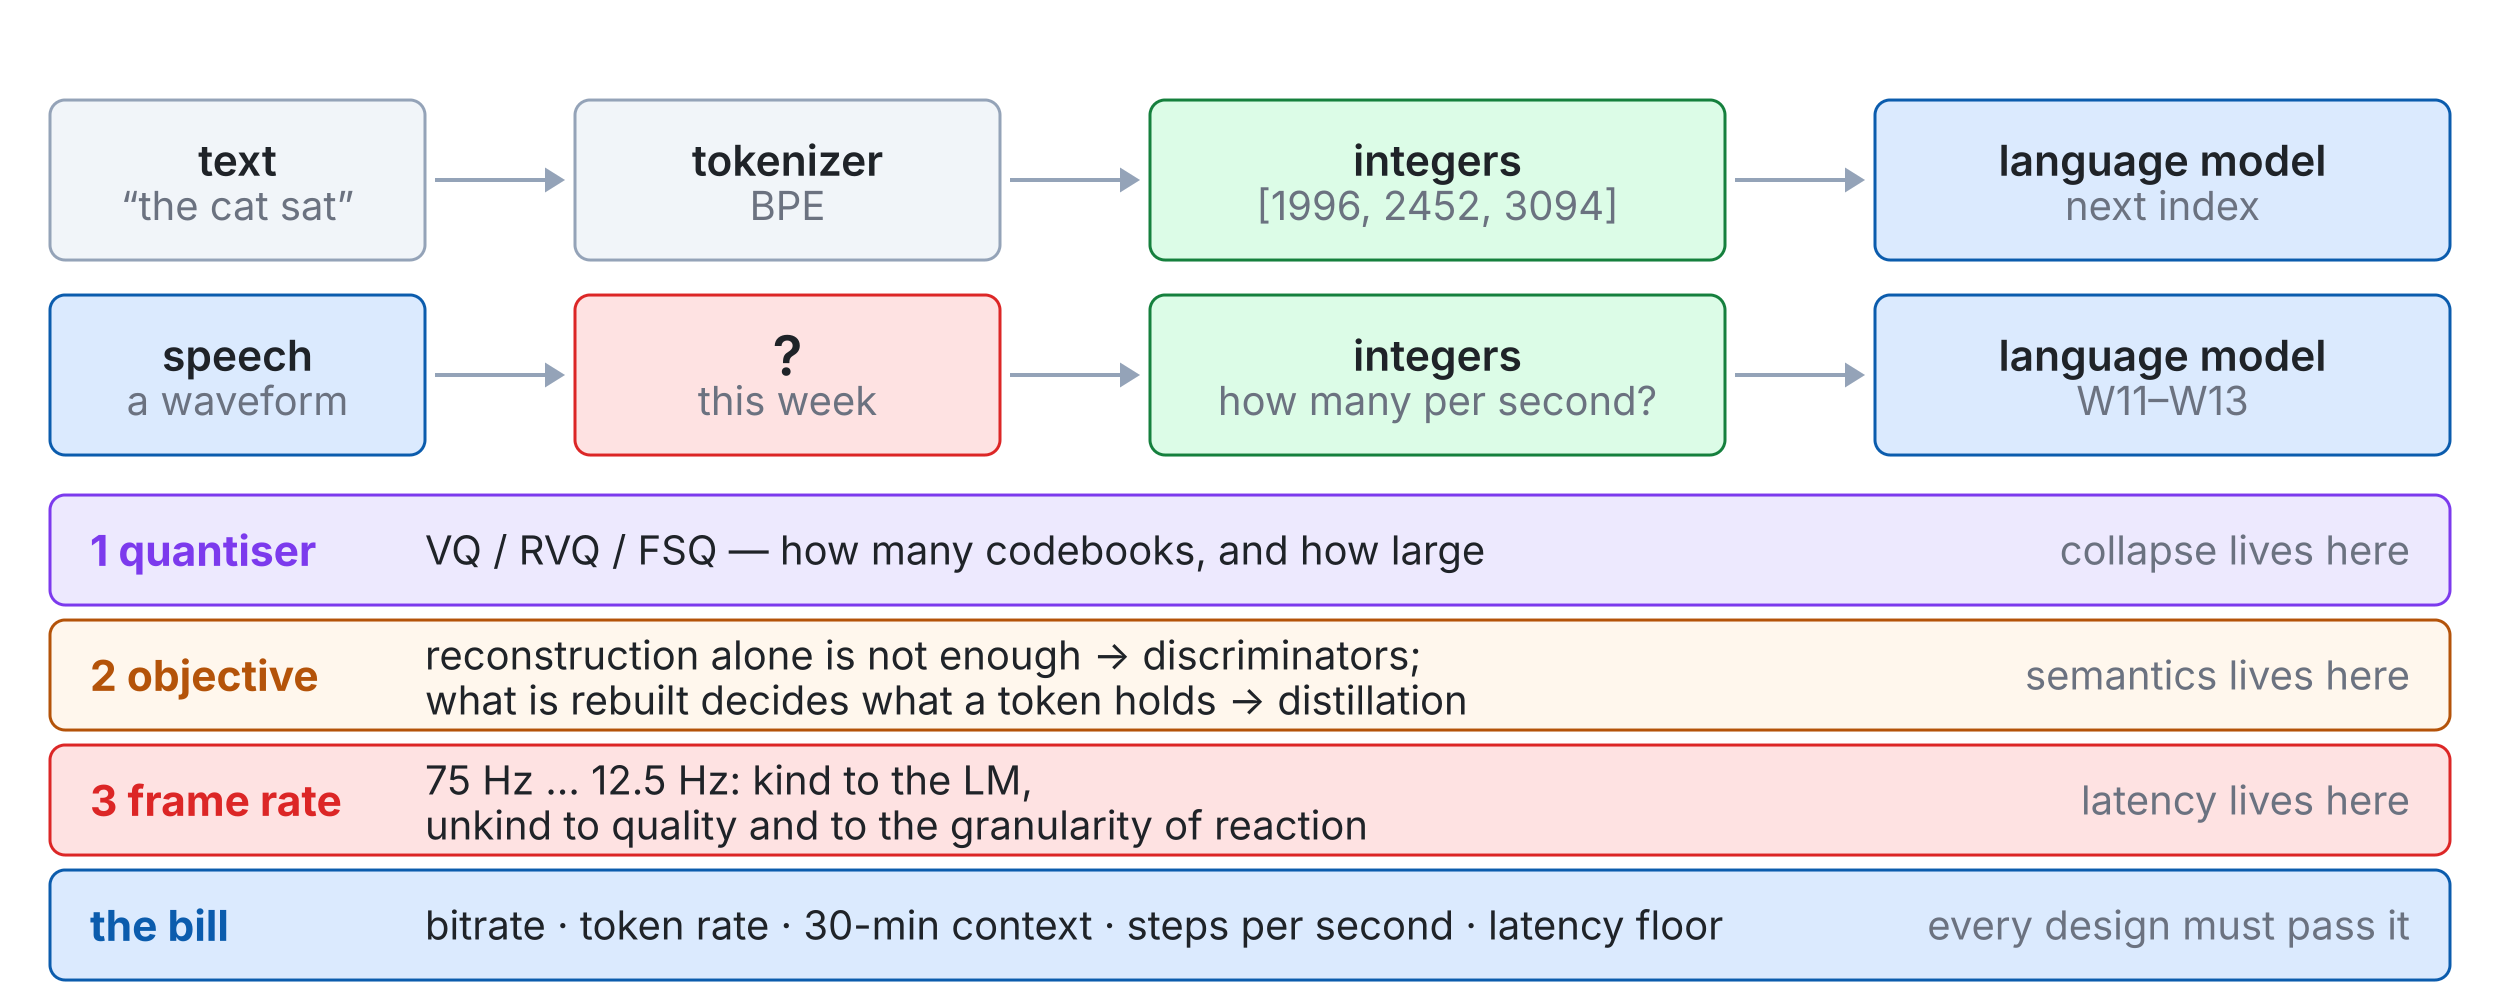
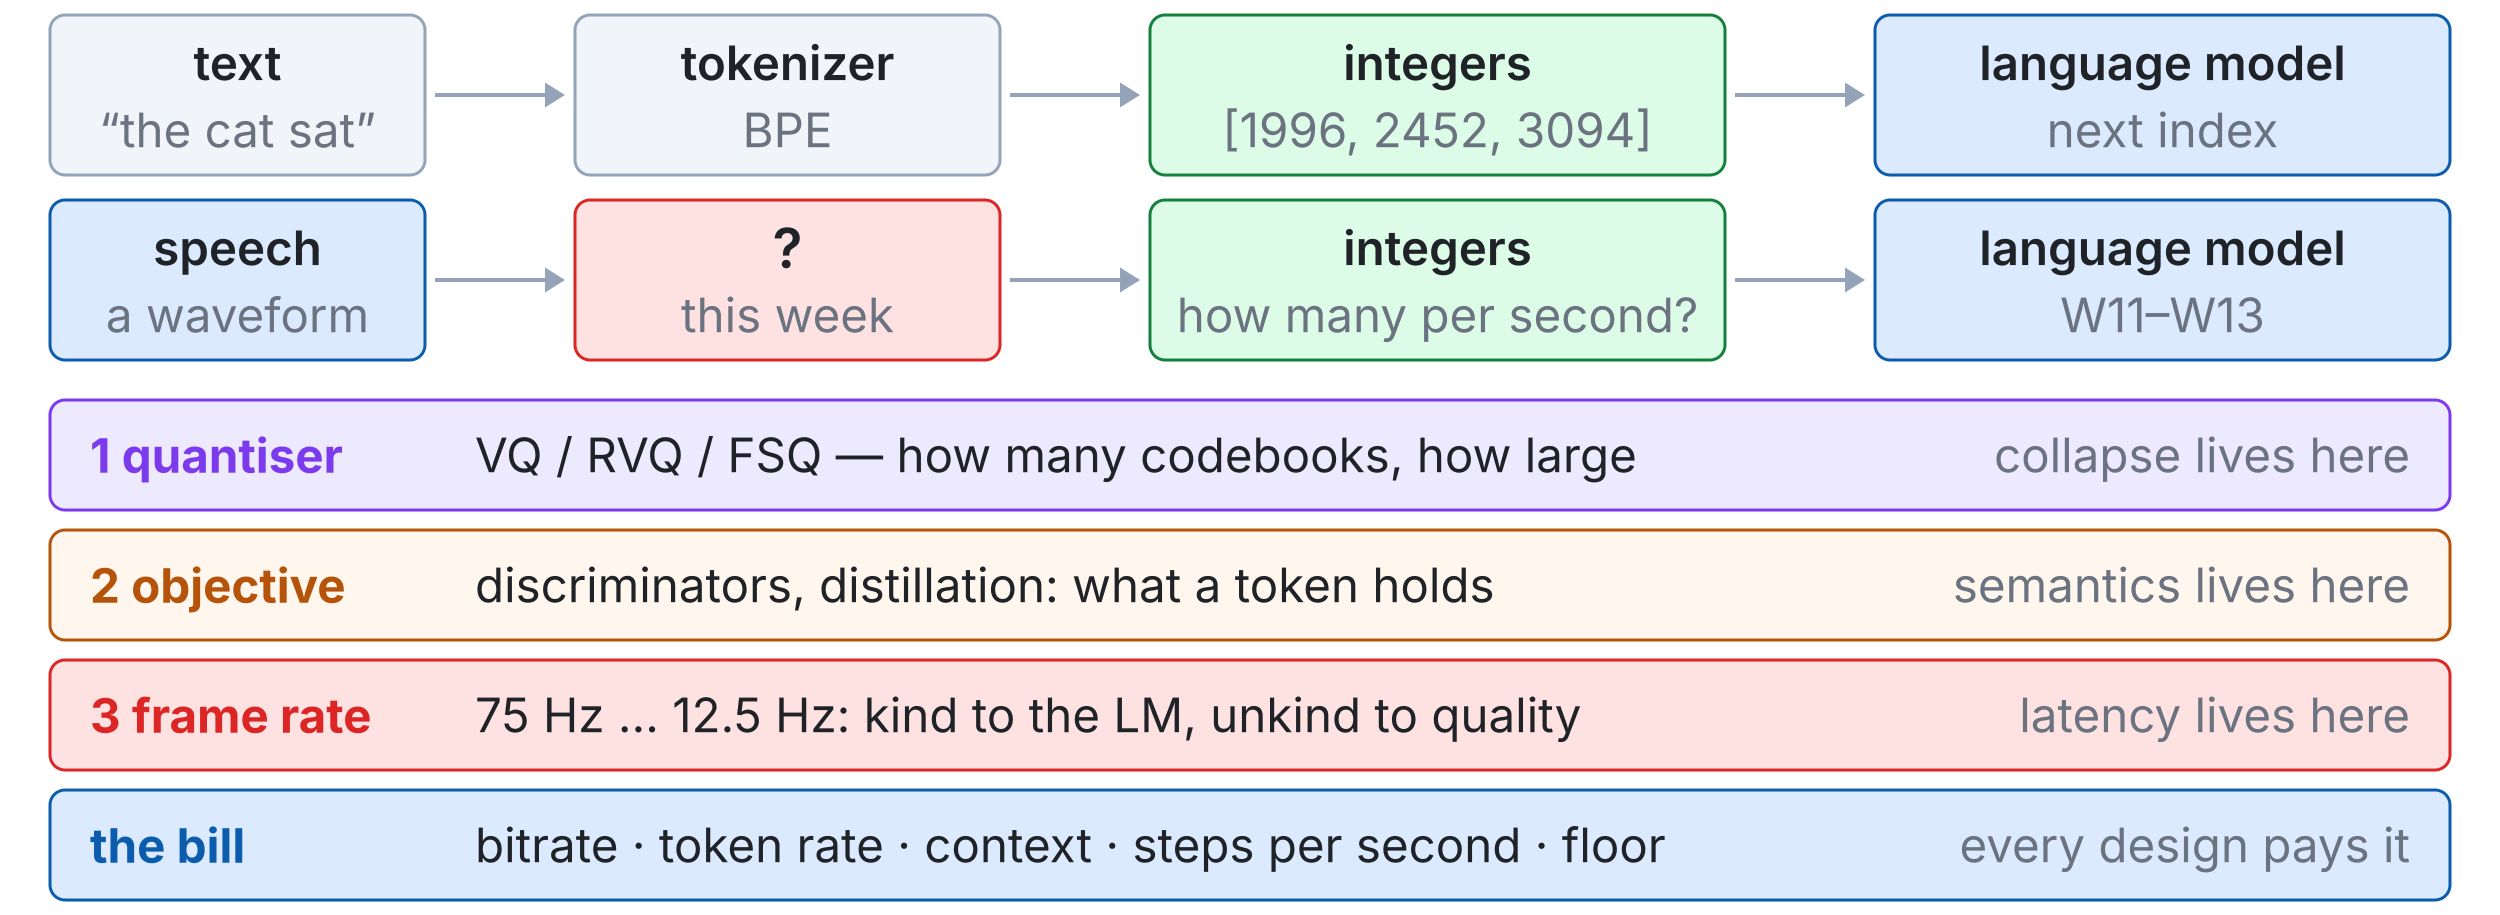
- <svg xmlns="http://www.w3.org/2000/svg" viewBox="0 0 1000 400" width="100%" role="img" font-family="system-ui,-apple-system,Segoe UI,sans-serif">
+ <svg xmlns="http://www.w3.org/2000/svg" viewBox="0 0 1000 366" width="100%" role="img" font-family="system-ui,-apple-system,Segoe UI,sans-serif">
  <g class="fragment" data-fragment-index="0">
-     <rect x="20.0" y="40.0" width="150.0" height="64.0" rx="6" fill="#f1f5f9" stroke="#94a3b8" stroke-width="1.2" />
-     <text x="95.0" y="64.0" font-size="17" font-weight="600" fill="#1f2328" text-anchor="middle" dominant-baseline="middle">text</text>
-     <text x="95.0" y="88.0" font-size="16" font-weight="400" fill="#6b7280" text-anchor="middle" dominant-baseline="auto">“the cat sat”</text>
-     <line x1="174.0" y1="72.0" x2="218.0" y2="72.0" stroke="#94a3b8" stroke-width="1.6" />
-     <polygon points="226.0,72.0 218.0,77.0 218.0,67.0" fill="#94a3b8" />
-     <rect x="230.0" y="40.0" width="170.0" height="64.0" rx="6" fill="#f1f5f9" stroke="#94a3b8" stroke-width="1.2" />
-     <text x="315.0" y="64.0" font-size="17" font-weight="600" fill="#1f2328" text-anchor="middle" dominant-baseline="middle">tokenizer</text>
-     <text x="315.0" y="88.0" font-size="16" font-weight="400" fill="#6b7280" text-anchor="middle" dominant-baseline="auto">BPE</text>
-     <line x1="404.0" y1="72.0" x2="448.0" y2="72.0" stroke="#94a3b8" stroke-width="1.6" />
-     <polygon points="456.0,72.0 448.0,77.0 448.0,67.0" fill="#94a3b8" />
-     <rect x="460.0" y="40.0" width="230.0" height="64.0" rx="6" fill="#dcfce7" stroke="#15803d" stroke-width="1.2" />
-     <text x="575.0" y="64.0" font-size="17" font-weight="600" fill="#1f2328" text-anchor="middle" dominant-baseline="middle">integers</text>
-     <text x="575.0" y="88.0" font-size="16" font-weight="400" fill="#6b7280" text-anchor="middle" dominant-baseline="auto">[1996, 2452, 3094]</text>
-     <line x1="694.0" y1="72.0" x2="738.0" y2="72.0" stroke="#94a3b8" stroke-width="1.6" />
-     <polygon points="746.0,72.0 738.0,77.0 738.0,67.0" fill="#94a3b8" />
-     <rect x="750.0" y="40.0" width="230.0" height="64.0" rx="6" fill="#dbeafe" stroke="#0b5cad" stroke-width="1.2" />
-     <text x="865.0" y="64.0" font-size="17" font-weight="600" fill="#1f2328" text-anchor="middle" dominant-baseline="middle">language model</text>
-     <text x="865.0" y="88.0" font-size="16" font-weight="400" fill="#6b7280" text-anchor="middle" dominant-baseline="auto">next index</text>
-     <rect x="20.0" y="118.0" width="150.0" height="64.0" rx="6" fill="#dbeafe" stroke="#0b5cad" stroke-width="1.2" />
-     <text x="95.0" y="142.0" font-size="17" font-weight="600" fill="#1f2328" text-anchor="middle" dominant-baseline="middle">speech</text>
-     <text x="95.0" y="166.0" font-size="16" font-weight="400" fill="#6b7280" text-anchor="middle" dominant-baseline="auto">a waveform</text>
-     <line x1="174.0" y1="150.0" x2="218.0" y2="150.0" stroke="#94a3b8" stroke-width="1.6" />
-     <polygon points="226.0,150.0 218.0,155.0 218.0,145.0" fill="#94a3b8" />
-     <rect x="230.0" y="118.0" width="170.0" height="64.0" rx="6" fill="#fee2e2" stroke="#dc2626" stroke-width="1.2" />
-     <text x="315.0" y="142.0" font-size="22" font-weight="600" fill="#1f2328" text-anchor="middle" dominant-baseline="middle">?</text>
-     <text x="315.0" y="166.0" font-size="16" font-weight="400" fill="#6b7280" text-anchor="middle" dominant-baseline="auto">this week</text>
-     <line x1="404.0" y1="150.0" x2="448.0" y2="150.0" stroke="#94a3b8" stroke-width="1.6" />
-     <polygon points="456.0,150.0 448.0,155.0 448.0,145.0" fill="#94a3b8" />
-     <rect x="460.0" y="118.0" width="230.0" height="64.0" rx="6" fill="#dcfce7" stroke="#15803d" stroke-width="1.2" />
-     <text x="575.0" y="142.0" font-size="17" font-weight="600" fill="#1f2328" text-anchor="middle" dominant-baseline="middle">integers</text>
-     <text x="575.0" y="166.0" font-size="16" font-weight="400" fill="#6b7280" text-anchor="middle" dominant-baseline="auto">how many per second?</text>
-     <line x1="694.0" y1="150.0" x2="738.0" y2="150.0" stroke="#94a3b8" stroke-width="1.6" />
-     <polygon points="746.0,150.0 738.0,155.0 738.0,145.0" fill="#94a3b8" />
-     <rect x="750.0" y="118.0" width="230.0" height="64.0" rx="6" fill="#dbeafe" stroke="#0b5cad" stroke-width="1.2" />
-     <text x="865.0" y="142.0" font-size="17" font-weight="600" fill="#1f2328" text-anchor="middle" dominant-baseline="middle">language model</text>
-     <text x="865.0" y="166.0" font-size="16" font-weight="400" fill="#6b7280" text-anchor="middle" dominant-baseline="auto">W11–W13</text>
+     <rect x="20.0" y="6.0" width="150.0" height="64.0" rx="6" fill="#f1f5f9" stroke="#94a3b8" stroke-width="1.2" />
+     <text x="95.0" y="25.0" font-size="19" font-weight="600" fill="#1f2328" text-anchor="middle" dominant-baseline="middle">text</text>
+     <text x="95.0" y="52.0" font-size="19" font-weight="400" fill="#6b7280" text-anchor="middle" dominant-baseline="middle">“the cat sat”</text>
+     <line x1="174.0" y1="38.0" x2="218.0" y2="38.0" stroke="#94a3b8" stroke-width="1.6" />
+     <polygon points="226.0,38.0 218.0,43.0 218.0,33.0" fill="#94a3b8" />
+     <rect x="230.0" y="6.0" width="170.0" height="64.0" rx="6" fill="#f1f5f9" stroke="#94a3b8" stroke-width="1.2" />
+     <text x="315.0" y="25.0" font-size="19" font-weight="600" fill="#1f2328" text-anchor="middle" dominant-baseline="middle">tokenizer</text>
+     <text x="315.0" y="52.0" font-size="19" font-weight="400" fill="#6b7280" text-anchor="middle" dominant-baseline="middle">BPE</text>
+     <line x1="404.0" y1="38.0" x2="448.0" y2="38.0" stroke="#94a3b8" stroke-width="1.6" />
+     <polygon points="456.0,38.0 448.0,43.0 448.0,33.0" fill="#94a3b8" />
+     <rect x="460.0" y="6.0" width="230.0" height="64.0" rx="6" fill="#dcfce7" stroke="#15803d" stroke-width="1.2" />
+     <text x="575.0" y="25.0" font-size="19" font-weight="600" fill="#1f2328" text-anchor="middle" dominant-baseline="middle">integers</text>
+     <text x="575.0" y="52.0" font-size="19" font-weight="400" fill="#6b7280" text-anchor="middle" dominant-baseline="middle">[1996, 2452, 3094]</text>
+     <line x1="694.0" y1="38.0" x2="738.0" y2="38.0" stroke="#94a3b8" stroke-width="1.6" />
+     <polygon points="746.0,38.0 738.0,43.0 738.0,33.0" fill="#94a3b8" />
+     <rect x="750.0" y="6.0" width="230.0" height="64.0" rx="6" fill="#dbeafe" stroke="#0b5cad" stroke-width="1.2" />
+     <text x="865.0" y="25.0" font-size="19" font-weight="600" fill="#1f2328" text-anchor="middle" dominant-baseline="middle">language model</text>
+     <text x="865.0" y="52.0" font-size="19" font-weight="400" fill="#6b7280" text-anchor="middle" dominant-baseline="middle">next index</text>
+     <rect x="20.0" y="80.0" width="150.0" height="64.0" rx="6" fill="#dbeafe" stroke="#0b5cad" stroke-width="1.2" />
+     <text x="95.0" y="99.0" font-size="19" font-weight="600" fill="#1f2328" text-anchor="middle" dominant-baseline="middle">speech</text>
+     <text x="95.0" y="126.0" font-size="19" font-weight="400" fill="#6b7280" text-anchor="middle" dominant-baseline="middle">a waveform</text>
+     <line x1="174.0" y1="112.0" x2="218.0" y2="112.0" stroke="#94a3b8" stroke-width="1.6" />
+     <polygon points="226.0,112.0 218.0,117.0 218.0,107.0" fill="#94a3b8" />
+     <rect x="230.0" y="80.0" width="170.0" height="64.0" rx="6" fill="#fee2e2" stroke="#dc2626" stroke-width="1.2" />
+     <text x="315.0" y="99.0" font-size="22" font-weight="600" fill="#1f2328" text-anchor="middle" dominant-baseline="middle">?</text>
+     <text x="315.0" y="126.0" font-size="19" font-weight="400" fill="#6b7280" text-anchor="middle" dominant-baseline="middle">this week</text>
+     <line x1="404.0" y1="112.0" x2="448.0" y2="112.0" stroke="#94a3b8" stroke-width="1.6" />
+     <polygon points="456.0,112.0 448.0,117.0 448.0,107.0" fill="#94a3b8" />
+     <rect x="460.0" y="80.0" width="230.0" height="64.0" rx="6" fill="#dcfce7" stroke="#15803d" stroke-width="1.2" />
+     <text x="575.0" y="99.0" font-size="19" font-weight="600" fill="#1f2328" text-anchor="middle" dominant-baseline="middle">integers</text>
+     <text x="575.0" y="126.0" font-size="19" font-weight="400" fill="#6b7280" text-anchor="middle" dominant-baseline="middle">how many per second?</text>
+     <line x1="694.0" y1="112.0" x2="738.0" y2="112.0" stroke="#94a3b8" stroke-width="1.6" />
+     <polygon points="746.0,112.0 738.0,117.0 738.0,107.0" fill="#94a3b8" />
+     <rect x="750.0" y="80.0" width="230.0" height="64.0" rx="6" fill="#dbeafe" stroke="#0b5cad" stroke-width="1.2" />
+     <text x="865.0" y="99.0" font-size="19" font-weight="600" fill="#1f2328" text-anchor="middle" dominant-baseline="middle">language model</text>
+     <text x="865.0" y="126.0" font-size="19" font-weight="400" fill="#6b7280" text-anchor="middle" dominant-baseline="middle">W11–W13</text>
  </g>
  <g class="fragment" data-fragment-index="1">
-     <rect x="20.0" y="198.0" width="960.0" height="44.0" rx="6" fill="#ede9fe" stroke="#7c3aed" stroke-width="1.2" />
-     <text x="36.0" y="220.0" font-size="17" font-weight="700" fill="#7c3aed" text-anchor="start" dominant-baseline="middle">1  quantiser</text>
-     <text x="170.0" y="220.0" font-size="16" font-weight="400" fill="#1f2328" text-anchor="start" dominant-baseline="middle">VQ / RVQ / FSQ — how many codebooks, and how large</text>
-     <text x="964.0" y="220.0" font-size="16" font-weight="400" fill="#6b7280" text-anchor="end" dominant-baseline="middle">collapse lives here</text>
+     <rect x="20.0" y="160.0" width="960.0" height="44.0" rx="6" fill="#ede9fe" stroke="#7c3aed" stroke-width="1.2" />
+     <text x="36.0" y="182.0" font-size="19" font-weight="700" fill="#7c3aed" text-anchor="start" dominant-baseline="middle">1  quantiser</text>
+     <text x="190.0" y="182.0" font-size="19" font-weight="400" fill="#1f2328" text-anchor="start" dominant-baseline="middle">VQ / RVQ / FSQ — how many codebooks, how large</text>
+     <text x="964.0" y="182.0" font-size="19" font-weight="400" fill="#6b7280" text-anchor="end" dominant-baseline="middle">collapse lives here</text>
  </g>
  <g class="fragment" data-fragment-index="2">
-     <rect x="20.0" y="248.0" width="960.0" height="44.0" rx="6" fill="#fff7ed" stroke="#b45309" stroke-width="1.2" />
-     <text x="36.0" y="270.0" font-size="17" font-weight="700" fill="#b45309" text-anchor="start" dominant-baseline="middle">2  objective</text>
-     <text x="170.0" y="262.0" font-size="16" font-weight="400" fill="#1f2328" text-anchor="start" dominant-baseline="middle">reconstruction alone is not enough → discriminators;</text>
-     <text x="170.0" y="280.0" font-size="16" font-weight="400" fill="#1f2328" text-anchor="start" dominant-baseline="middle">what is rebuilt decides what a token holds → distillation</text>
-     <text x="964.0" y="270.0" font-size="16" font-weight="400" fill="#6b7280" text-anchor="end" dominant-baseline="middle">semantics lives here</text>
+     <rect x="20.0" y="212.0" width="960.0" height="44.0" rx="6" fill="#fff7ed" stroke="#b45309" stroke-width="1.2" />
+     <text x="36.0" y="234.0" font-size="19" font-weight="700" fill="#b45309" text-anchor="start" dominant-baseline="middle">2  objective</text>
+     <text x="190.0" y="234.0" font-size="19" font-weight="400" fill="#1f2328" text-anchor="start" dominant-baseline="middle">discriminators, distillation: what a token holds</text>
+     <text x="964.0" y="234.0" font-size="19" font-weight="400" fill="#6b7280" text-anchor="end" dominant-baseline="middle">semantics lives here</text>
  </g>
  <g class="fragment" data-fragment-index="3">
-     <rect x="20.0" y="298.0" width="960.0" height="44.0" rx="6" fill="#fee2e2" stroke="#dc2626" stroke-width="1.2" />
-     <text x="36.0" y="320.0" font-size="17" font-weight="700" fill="#dc2626" text-anchor="start" dominant-baseline="middle">3  frame rate</text>
-     <text x="170.0" y="312.0" font-size="16" font-weight="400" fill="#1f2328" text-anchor="start" dominant-baseline="middle">75 Hz … 12.5 Hz: kind to the LM,</text>
-     <text x="170.0" y="330.0" font-size="16" font-weight="400" fill="#1f2328" text-anchor="start" dominant-baseline="middle">unkind to quality and to the granularity of reaction</text>
-     <text x="964.0" y="320.0" font-size="16" font-weight="400" fill="#6b7280" text-anchor="end" dominant-baseline="middle">latency lives here</text>
+     <rect x="20.0" y="264.0" width="960.0" height="44.0" rx="6" fill="#fee2e2" stroke="#dc2626" stroke-width="1.2" />
+     <text x="36.0" y="286.0" font-size="19" font-weight="700" fill="#dc2626" text-anchor="start" dominant-baseline="middle">3  frame rate</text>
+     <text x="190.0" y="286.0" font-size="19" font-weight="400" fill="#1f2328" text-anchor="start" dominant-baseline="middle">75 Hz … 12.5 Hz: kind to the LM, unkind to quality</text>
+     <text x="964.0" y="286.0" font-size="19" font-weight="400" fill="#6b7280" text-anchor="end" dominant-baseline="middle">latency lives here</text>
  </g>
  <g class="fragment" data-fragment-index="4">
-     <rect x="20.0" y="348.0" width="960.0" height="44.0" rx="6" fill="#dbeafe" stroke="#0b5cad" stroke-width="1.2" />
-     <text x="36.0" y="370.0" font-size="17" font-weight="700" fill="#0b5cad" text-anchor="start" dominant-baseline="middle">the bill</text>
-     <text x="170.0" y="370.0" font-size="16" font-weight="400" fill="#1f2328" text-anchor="start" dominant-baseline="middle">bitrate · token rate · 30-min context · steps per second · latency floor</text>
-     <text x="964.0" y="370.0" font-size="16" font-weight="400" fill="#6b7280" text-anchor="end" dominant-baseline="middle">every design must pass it</text>
+     <rect x="20.0" y="316.0" width="960.0" height="44.0" rx="6" fill="#dbeafe" stroke="#0b5cad" stroke-width="1.2" />
+     <text x="36.0" y="338.0" font-size="19" font-weight="700" fill="#0b5cad" text-anchor="start" dominant-baseline="middle">the bill</text>
+     <text x="190.0" y="338.0" font-size="19" font-weight="400" fill="#1f2328" text-anchor="start" dominant-baseline="middle">bitrate · token rate · context · steps per second · floor</text>
+     <text x="964.0" y="338.0" font-size="19" font-weight="400" fill="#6b7280" text-anchor="end" dominant-baseline="middle">every design pays it</text>
  </g>
</svg>
